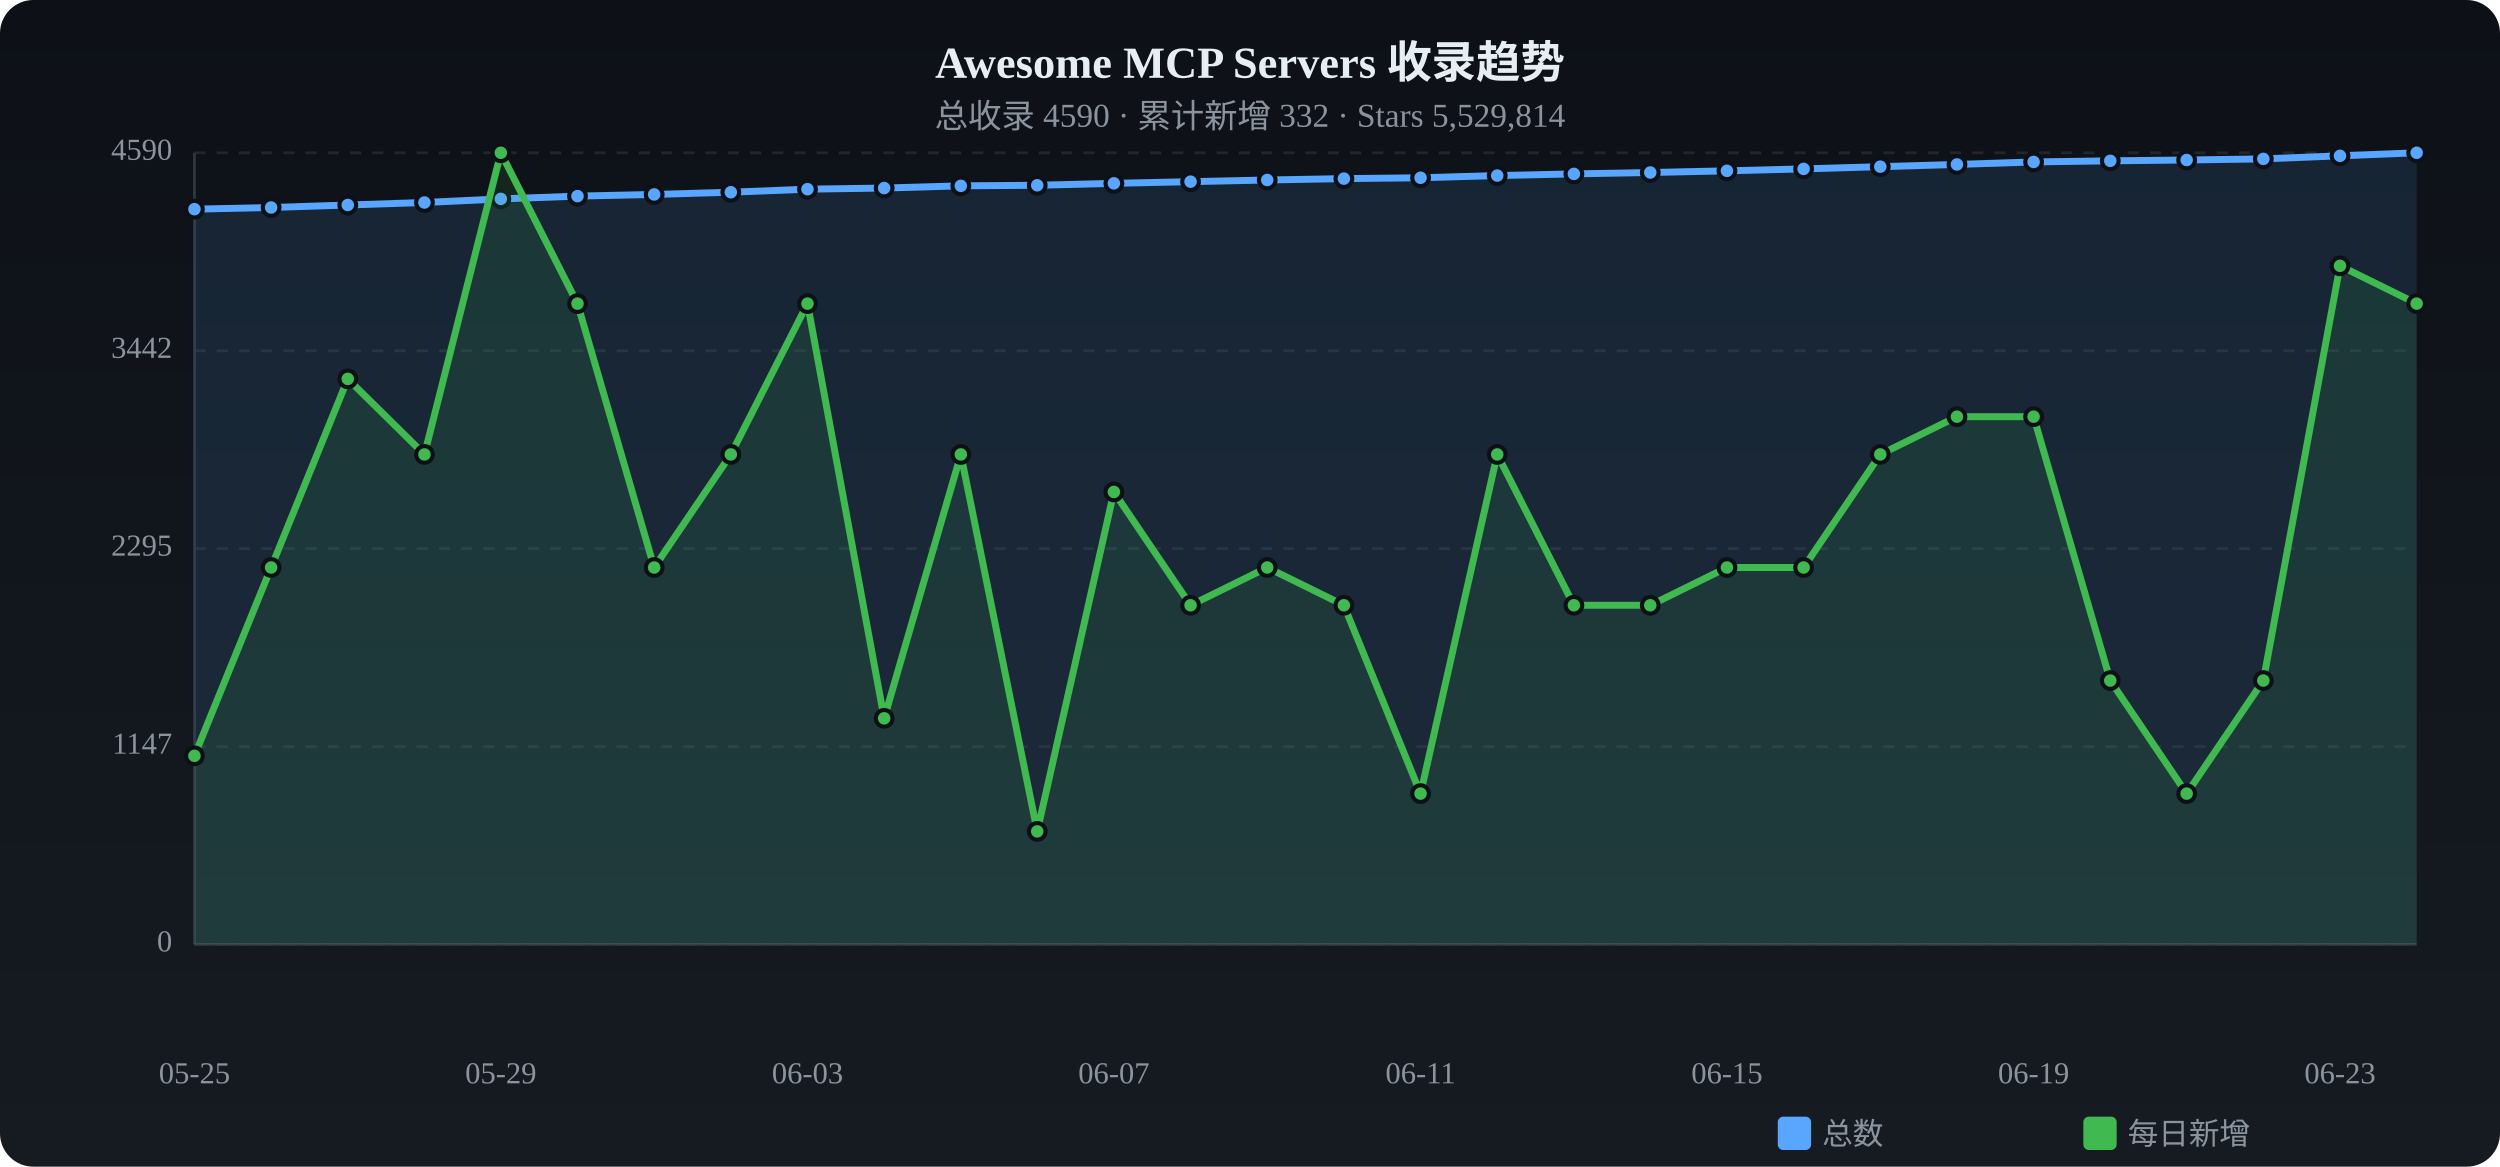
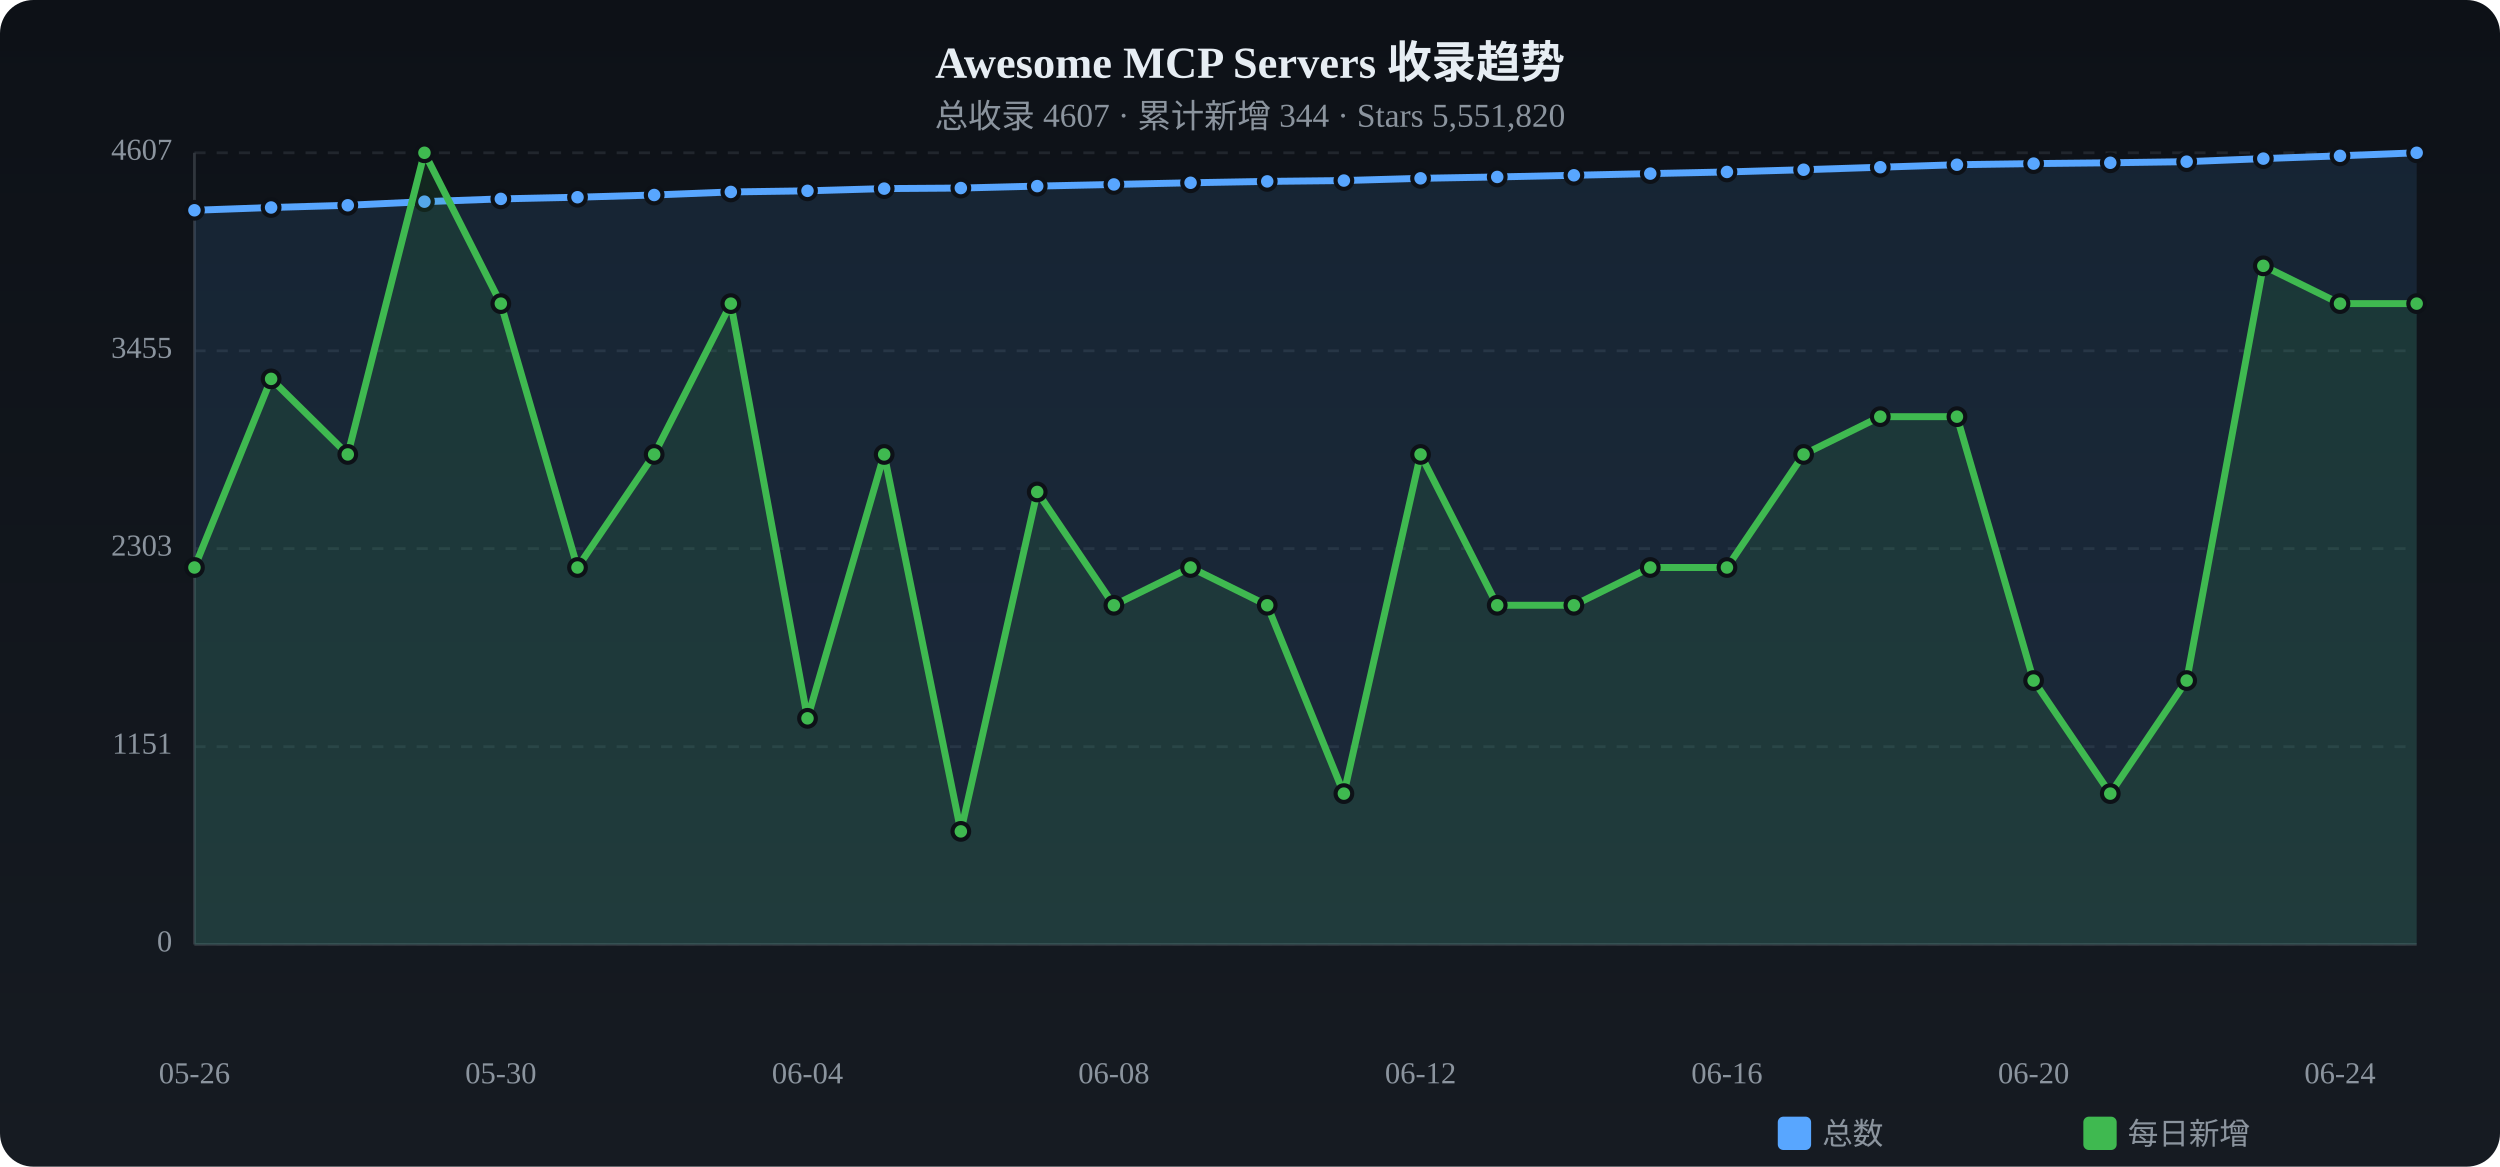
<svg xmlns="http://www.w3.org/2000/svg" viewBox="0 0 900 420" width="900" height="420">
  <defs>
    <linearGradient id="tbg" x1="0%" y1="0%" x2="0%" y2="100%">
      <stop offset="0%" stop-color="#0d1117" />
      <stop offset="100%" stop-color="#161b22" />
    </linearGradient>
  </defs>
  <rect width="900" height="420" rx="12" fill="url(#tbg)" />
  <text x="450.0" y="28" text-anchor="middle" fill="#e6edf3" font-size="16" font-weight="bold">Awesome MCP Servers 收录趋势</text>
-   <text x="450.0" y="46" text-anchor="middle" fill="#8b949e" font-size="12">总收录 4590 · 累计新增 332 · Stars 5,529,814</text>
+   <text x="450.0" y="46" text-anchor="middle" fill="#8b949e" font-size="12">总收录 4607 · 累计新增 344 · Stars 5,551,820</text>
  <text x="62" y="340.0" text-anchor="end" fill="#8b949e" font-size="11" dominant-baseline="middle">0</text>
  <line x1="70" y1="340.0" x2="870" y2="340.0" stroke="#21262d" stroke-dasharray="4 4" />
-   <text x="62" y="268.8" text-anchor="end" fill="#8b949e" font-size="11" dominant-baseline="middle">1147</text>
+   <text x="62" y="268.8" text-anchor="end" fill="#8b949e" font-size="11" dominant-baseline="middle">1151</text>
  <line x1="70" y1="268.8" x2="870" y2="268.8" stroke="#21262d" stroke-dasharray="4 4" />
-   <text x="62" y="197.5" text-anchor="end" fill="#8b949e" font-size="11" dominant-baseline="middle">2295</text>
+   <text x="62" y="197.5" text-anchor="end" fill="#8b949e" font-size="11" dominant-baseline="middle">2303</text>
  <line x1="70" y1="197.5" x2="870" y2="197.5" stroke="#21262d" stroke-dasharray="4 4" />
-   <text x="62" y="126.3" text-anchor="end" fill="#8b949e" font-size="11" dominant-baseline="middle">3442</text>
+   <text x="62" y="126.3" text-anchor="end" fill="#8b949e" font-size="11" dominant-baseline="middle">3455</text>
  <line x1="70" y1="126.3" x2="870" y2="126.3" stroke="#21262d" stroke-dasharray="4 4" />
-   <text x="62" y="55.0" text-anchor="end" fill="#8b949e" font-size="11" dominant-baseline="middle">4590</text>
+   <text x="62" y="55.0" text-anchor="end" fill="#8b949e" font-size="11" dominant-baseline="middle">4607</text>
  <line x1="70" y1="55.0" x2="870" y2="55.0" stroke="#21262d" stroke-dasharray="4 4" />
  <line x1="70" y1="55" x2="70" y2="340" stroke="#30363d" />
  <line x1="70" y1="340" x2="870" y2="340" stroke="#30363d" />
-   <path d="M70.0,75.3 L97.6,74.7 L125.2,73.8 L152.8,72.9 L180.3,71.6 L207.9,70.6 L235.5,70.0 L263.1,69.2 L290.7,68.1 L318.3,67.7 L345.9,66.9 L373.4,66.7 L401.0,66.0 L428.6,65.4 L456.2,64.8 L483.8,64.3 L511.4,64.0 L539.0,63.2 L566.6,62.6 L594.1,62.1 L621.7,61.5 L649.3,60.8 L676.9,60.0 L704.5,59.2 L732.1,58.3 L759.7,57.9 L787.2,57.6 L814.8,57.2 L842.4,56.1 L870.0,55.0 L870.0,340 L70.0,340 Z" fill="#58a6ff" opacity="0.12" />
-   <polyline points="70.0,75.3 97.6,74.7 125.2,73.8 152.8,72.9 180.3,71.6 207.9,70.6 235.5,70.0 263.1,69.2 290.7,68.1 318.3,67.7 345.9,66.9 373.4,66.7 401.0,66.0 428.6,65.4 456.2,64.8 483.8,64.3 511.4,64.0 539.0,63.2 566.6,62.6 594.1,62.1 621.7,61.5 649.3,60.8 676.9,60.0 704.5,59.2 732.1,58.3 759.7,57.9 787.2,57.6 814.8,57.2 842.4,56.1 870.0,55.0" fill="none" stroke="#58a6ff" stroke-width="2.5" stroke-linecap="round" stroke-linejoin="round" />
-   <circle cx="70.0" cy="75.3" r="3" fill="#58a6ff" stroke="#0d1117" stroke-width="1.5" />
+   <path d="M70.0,75.7 L97.6,74.7 L125.2,73.9 L152.8,72.6 L180.3,71.6 L207.9,71.0 L235.5,70.2 L263.1,69.1 L290.7,68.7 L318.3,67.9 L345.9,67.7 L373.4,67.0 L401.0,66.4 L428.6,65.8 L456.2,65.3 L483.8,65.0 L511.4,64.2 L539.0,63.7 L566.6,63.1 L594.1,62.5 L621.7,61.9 L649.3,61.1 L676.9,60.2 L704.5,59.3 L732.1,58.9 L759.7,58.6 L787.2,58.2 L814.8,57.1 L842.4,56.1 L870.0,55.0 L870.0,340 L70.0,340 Z" fill="#58a6ff" opacity="0.12" />
+   <polyline points="70.0,75.7 97.6,74.7 125.2,73.9 152.8,72.6 180.3,71.6 207.9,71.0 235.5,70.2 263.1,69.1 290.7,68.7 318.3,67.9 345.9,67.7 373.4,67.0 401.0,66.4 428.6,65.8 456.2,65.3 483.8,65.0 511.4,64.2 539.0,63.7 566.6,63.1 594.1,62.5 621.7,61.9 649.3,61.1 676.9,60.2 704.5,59.3 732.1,58.9 759.7,58.6 787.2,58.2 814.8,57.1 842.4,56.1 870.0,55.0" fill="none" stroke="#58a6ff" stroke-width="2.5" stroke-linecap="round" stroke-linejoin="round" />
+   <circle cx="70.0" cy="75.7" r="3" fill="#58a6ff" stroke="#0d1117" stroke-width="1.5" />
  <circle cx="97.6" cy="74.7" r="3" fill="#58a6ff" stroke="#0d1117" stroke-width="1.5" />
-   <circle cx="125.2" cy="73.8" r="3" fill="#58a6ff" stroke="#0d1117" stroke-width="1.5" />
-   <circle cx="152.8" cy="72.9" r="3" fill="#58a6ff" stroke="#0d1117" stroke-width="1.5" />
+   <circle cx="125.2" cy="73.9" r="3" fill="#58a6ff" stroke="#0d1117" stroke-width="1.5" />
+   <circle cx="152.8" cy="72.6" r="3" fill="#58a6ff" stroke="#0d1117" stroke-width="1.5" />
  <circle cx="180.3" cy="71.6" r="3" fill="#58a6ff" stroke="#0d1117" stroke-width="1.5" />
-   <circle cx="207.9" cy="70.6" r="3" fill="#58a6ff" stroke="#0d1117" stroke-width="1.5" />
-   <circle cx="235.5" cy="70.0" r="3" fill="#58a6ff" stroke="#0d1117" stroke-width="1.5" />
-   <circle cx="263.1" cy="69.2" r="3" fill="#58a6ff" stroke="#0d1117" stroke-width="1.5" />
-   <circle cx="290.7" cy="68.1" r="3" fill="#58a6ff" stroke="#0d1117" stroke-width="1.5" />
-   <circle cx="318.3" cy="67.7" r="3" fill="#58a6ff" stroke="#0d1117" stroke-width="1.5" />
-   <circle cx="345.9" cy="66.9" r="3" fill="#58a6ff" stroke="#0d1117" stroke-width="1.5" />
-   <circle cx="373.4" cy="66.7" r="3" fill="#58a6ff" stroke="#0d1117" stroke-width="1.5" />
-   <circle cx="401.0" cy="66.0" r="3" fill="#58a6ff" stroke="#0d1117" stroke-width="1.5" />
-   <circle cx="428.6" cy="65.4" r="3" fill="#58a6ff" stroke="#0d1117" stroke-width="1.5" />
-   <circle cx="456.2" cy="64.8" r="3" fill="#58a6ff" stroke="#0d1117" stroke-width="1.5" />
-   <circle cx="483.8" cy="64.3" r="3" fill="#58a6ff" stroke="#0d1117" stroke-width="1.5" />
-   <circle cx="511.4" cy="64.0" r="3" fill="#58a6ff" stroke="#0d1117" stroke-width="1.5" />
-   <circle cx="539.0" cy="63.2" r="3" fill="#58a6ff" stroke="#0d1117" stroke-width="1.5" />
-   <circle cx="566.6" cy="62.6" r="3" fill="#58a6ff" stroke="#0d1117" stroke-width="1.5" />
-   <circle cx="594.1" cy="62.1" r="3" fill="#58a6ff" stroke="#0d1117" stroke-width="1.5" />
-   <circle cx="621.7" cy="61.5" r="3" fill="#58a6ff" stroke="#0d1117" stroke-width="1.5" />
-   <circle cx="649.3" cy="60.8" r="3" fill="#58a6ff" stroke="#0d1117" stroke-width="1.5" />
-   <circle cx="676.9" cy="60.0" r="3" fill="#58a6ff" stroke="#0d1117" stroke-width="1.5" />
-   <circle cx="704.5" cy="59.2" r="3" fill="#58a6ff" stroke="#0d1117" stroke-width="1.5" />
-   <circle cx="732.1" cy="58.3" r="3" fill="#58a6ff" stroke="#0d1117" stroke-width="1.5" />
-   <circle cx="759.7" cy="57.9" r="3" fill="#58a6ff" stroke="#0d1117" stroke-width="1.5" />
-   <circle cx="787.2" cy="57.6" r="3" fill="#58a6ff" stroke="#0d1117" stroke-width="1.5" />
-   <circle cx="814.8" cy="57.2" r="3" fill="#58a6ff" stroke="#0d1117" stroke-width="1.5" />
+   <circle cx="207.9" cy="71.0" r="3" fill="#58a6ff" stroke="#0d1117" stroke-width="1.5" />
+   <circle cx="235.5" cy="70.2" r="3" fill="#58a6ff" stroke="#0d1117" stroke-width="1.5" />
+   <circle cx="263.1" cy="69.1" r="3" fill="#58a6ff" stroke="#0d1117" stroke-width="1.5" />
+   <circle cx="290.7" cy="68.7" r="3" fill="#58a6ff" stroke="#0d1117" stroke-width="1.5" />
+   <circle cx="318.3" cy="67.9" r="3" fill="#58a6ff" stroke="#0d1117" stroke-width="1.5" />
+   <circle cx="345.9" cy="67.7" r="3" fill="#58a6ff" stroke="#0d1117" stroke-width="1.5" />
+   <circle cx="373.4" cy="67.0" r="3" fill="#58a6ff" stroke="#0d1117" stroke-width="1.5" />
+   <circle cx="401.0" cy="66.4" r="3" fill="#58a6ff" stroke="#0d1117" stroke-width="1.5" />
+   <circle cx="428.6" cy="65.8" r="3" fill="#58a6ff" stroke="#0d1117" stroke-width="1.5" />
+   <circle cx="456.2" cy="65.3" r="3" fill="#58a6ff" stroke="#0d1117" stroke-width="1.5" />
+   <circle cx="483.8" cy="65.0" r="3" fill="#58a6ff" stroke="#0d1117" stroke-width="1.5" />
+   <circle cx="511.4" cy="64.2" r="3" fill="#58a6ff" stroke="#0d1117" stroke-width="1.5" />
+   <circle cx="539.0" cy="63.7" r="3" fill="#58a6ff" stroke="#0d1117" stroke-width="1.5" />
+   <circle cx="566.6" cy="63.1" r="3" fill="#58a6ff" stroke="#0d1117" stroke-width="1.5" />
+   <circle cx="594.1" cy="62.5" r="3" fill="#58a6ff" stroke="#0d1117" stroke-width="1.5" />
+   <circle cx="621.7" cy="61.9" r="3" fill="#58a6ff" stroke="#0d1117" stroke-width="1.5" />
+   <circle cx="649.3" cy="61.1" r="3" fill="#58a6ff" stroke="#0d1117" stroke-width="1.5" />
+   <circle cx="676.9" cy="60.2" r="3" fill="#58a6ff" stroke="#0d1117" stroke-width="1.5" />
+   <circle cx="704.5" cy="59.3" r="3" fill="#58a6ff" stroke="#0d1117" stroke-width="1.5" />
+   <circle cx="732.1" cy="58.9" r="3" fill="#58a6ff" stroke="#0d1117" stroke-width="1.5" />
+   <circle cx="759.7" cy="58.6" r="3" fill="#58a6ff" stroke="#0d1117" stroke-width="1.5" />
+   <circle cx="787.2" cy="58.2" r="3" fill="#58a6ff" stroke="#0d1117" stroke-width="1.5" />
+   <circle cx="814.8" cy="57.1" r="3" fill="#58a6ff" stroke="#0d1117" stroke-width="1.5" />
  <circle cx="842.4" cy="56.1" r="3" fill="#58a6ff" stroke="#0d1117" stroke-width="1.5" />
  <circle cx="870.0" cy="55.0" r="3" fill="#58a6ff" stroke="#0d1117" stroke-width="1.5" />
-   <path d="M70.0,272.1 L97.6,204.3 L125.2,136.4 L152.8,163.6 L180.3,55.0 L207.9,109.3 L235.5,204.3 L263.1,163.6 L290.7,109.3 L318.3,258.6 L345.9,163.6 L373.4,299.3 L401.0,177.1 L428.6,217.9 L456.2,204.3 L483.8,217.9 L511.4,285.7 L539.0,163.6 L566.6,217.9 L594.1,217.9 L621.7,204.3 L649.3,204.3 L676.9,163.6 L704.5,150.0 L732.1,150.0 L759.7,245.0 L787.2,285.7 L814.8,245.0 L842.4,95.7 L870.0,109.3 L870.0,340 L70.0,340 Z" fill="#3fb950" opacity="0.12" />
-   <polyline points="70.0,272.1 97.6,204.3 125.2,136.4 152.8,163.6 180.3,55.0 207.9,109.3 235.5,204.3 263.1,163.6 290.7,109.3 318.3,258.6 345.9,163.6 373.4,299.3 401.0,177.1 428.6,217.9 456.2,204.3 483.8,217.9 511.4,285.7 539.0,163.6 566.6,217.9 594.1,217.9 621.7,204.3 649.3,204.3 676.9,163.6 704.5,150.0 732.1,150.0 759.7,245.0 787.2,285.7 814.8,245.0 842.4,95.7 870.0,109.3" fill="none" stroke="#3fb950" stroke-width="2.5" stroke-linecap="round" stroke-linejoin="round" />
-   <circle cx="70.0" cy="272.1" r="3" fill="#3fb950" stroke="#0d1117" stroke-width="1.5" />
-   <circle cx="97.6" cy="204.3" r="3" fill="#3fb950" stroke="#0d1117" stroke-width="1.5" />
-   <circle cx="125.2" cy="136.4" r="3" fill="#3fb950" stroke="#0d1117" stroke-width="1.5" />
-   <circle cx="152.8" cy="163.6" r="3" fill="#3fb950" stroke="#0d1117" stroke-width="1.5" />
-   <circle cx="180.3" cy="55.0" r="3" fill="#3fb950" stroke="#0d1117" stroke-width="1.5" />
-   <circle cx="207.9" cy="109.3" r="3" fill="#3fb950" stroke="#0d1117" stroke-width="1.5" />
-   <circle cx="235.5" cy="204.3" r="3" fill="#3fb950" stroke="#0d1117" stroke-width="1.5" />
-   <circle cx="263.1" cy="163.6" r="3" fill="#3fb950" stroke="#0d1117" stroke-width="1.5" />
-   <circle cx="290.7" cy="109.3" r="3" fill="#3fb950" stroke="#0d1117" stroke-width="1.5" />
-   <circle cx="318.3" cy="258.6" r="3" fill="#3fb950" stroke="#0d1117" stroke-width="1.5" />
-   <circle cx="345.9" cy="163.6" r="3" fill="#3fb950" stroke="#0d1117" stroke-width="1.5" />
-   <circle cx="373.4" cy="299.3" r="3" fill="#3fb950" stroke="#0d1117" stroke-width="1.5" />
-   <circle cx="401.0" cy="177.1" r="3" fill="#3fb950" stroke="#0d1117" stroke-width="1.5" />
-   <circle cx="428.6" cy="217.9" r="3" fill="#3fb950" stroke="#0d1117" stroke-width="1.5" />
-   <circle cx="456.2" cy="204.3" r="3" fill="#3fb950" stroke="#0d1117" stroke-width="1.5" />
-   <circle cx="483.8" cy="217.9" r="3" fill="#3fb950" stroke="#0d1117" stroke-width="1.5" />
-   <circle cx="511.4" cy="285.7" r="3" fill="#3fb950" stroke="#0d1117" stroke-width="1.5" />
-   <circle cx="539.0" cy="163.6" r="3" fill="#3fb950" stroke="#0d1117" stroke-width="1.5" />
+   <path d="M70.0,204.3 L97.6,136.4 L125.2,163.6 L152.8,55.0 L180.3,109.3 L207.9,204.3 L235.5,163.6 L263.1,109.3 L290.7,258.6 L318.3,163.6 L345.9,299.3 L373.4,177.1 L401.0,217.9 L428.6,204.3 L456.2,217.9 L483.8,285.7 L511.4,163.6 L539.0,217.9 L566.6,217.9 L594.1,204.3 L621.7,204.3 L649.3,163.6 L676.9,150.0 L704.5,150.0 L732.1,245.0 L759.7,285.7 L787.2,245.0 L814.8,95.7 L842.4,109.3 L870.0,109.3 L870.0,340 L70.0,340 Z" fill="#3fb950" opacity="0.12" />
+   <polyline points="70.0,204.3 97.6,136.4 125.2,163.6 152.8,55.0 180.3,109.3 207.9,204.3 235.5,163.6 263.1,109.3 290.7,258.6 318.3,163.6 345.9,299.3 373.4,177.1 401.0,217.9 428.6,204.3 456.2,217.9 483.8,285.7 511.4,163.6 539.0,217.9 566.6,217.9 594.1,204.3 621.7,204.3 649.3,163.6 676.9,150.0 704.5,150.0 732.1,245.0 759.7,285.7 787.2,245.0 814.8,95.7 842.4,109.3 870.0,109.3" fill="none" stroke="#3fb950" stroke-width="2.5" stroke-linecap="round" stroke-linejoin="round" />
+   <circle cx="70.0" cy="204.3" r="3" fill="#3fb950" stroke="#0d1117" stroke-width="1.5" />
+   <circle cx="97.6" cy="136.4" r="3" fill="#3fb950" stroke="#0d1117" stroke-width="1.5" />
+   <circle cx="125.2" cy="163.6" r="3" fill="#3fb950" stroke="#0d1117" stroke-width="1.5" />
+   <circle cx="152.8" cy="55.0" r="3" fill="#3fb950" stroke="#0d1117" stroke-width="1.5" />
+   <circle cx="180.3" cy="109.3" r="3" fill="#3fb950" stroke="#0d1117" stroke-width="1.5" />
+   <circle cx="207.9" cy="204.3" r="3" fill="#3fb950" stroke="#0d1117" stroke-width="1.5" />
+   <circle cx="235.5" cy="163.6" r="3" fill="#3fb950" stroke="#0d1117" stroke-width="1.5" />
+   <circle cx="263.1" cy="109.3" r="3" fill="#3fb950" stroke="#0d1117" stroke-width="1.5" />
+   <circle cx="290.7" cy="258.6" r="3" fill="#3fb950" stroke="#0d1117" stroke-width="1.5" />
+   <circle cx="318.3" cy="163.6" r="3" fill="#3fb950" stroke="#0d1117" stroke-width="1.5" />
+   <circle cx="345.9" cy="299.3" r="3" fill="#3fb950" stroke="#0d1117" stroke-width="1.5" />
+   <circle cx="373.4" cy="177.1" r="3" fill="#3fb950" stroke="#0d1117" stroke-width="1.5" />
+   <circle cx="401.0" cy="217.9" r="3" fill="#3fb950" stroke="#0d1117" stroke-width="1.5" />
+   <circle cx="428.6" cy="204.3" r="3" fill="#3fb950" stroke="#0d1117" stroke-width="1.5" />
+   <circle cx="456.2" cy="217.9" r="3" fill="#3fb950" stroke="#0d1117" stroke-width="1.5" />
+   <circle cx="483.8" cy="285.7" r="3" fill="#3fb950" stroke="#0d1117" stroke-width="1.5" />
+   <circle cx="511.4" cy="163.6" r="3" fill="#3fb950" stroke="#0d1117" stroke-width="1.5" />
+   <circle cx="539.0" cy="217.9" r="3" fill="#3fb950" stroke="#0d1117" stroke-width="1.5" />
  <circle cx="566.6" cy="217.9" r="3" fill="#3fb950" stroke="#0d1117" stroke-width="1.5" />
-   <circle cx="594.1" cy="217.9" r="3" fill="#3fb950" stroke="#0d1117" stroke-width="1.5" />
+   <circle cx="594.1" cy="204.3" r="3" fill="#3fb950" stroke="#0d1117" stroke-width="1.5" />
  <circle cx="621.7" cy="204.3" r="3" fill="#3fb950" stroke="#0d1117" stroke-width="1.5" />
-   <circle cx="649.3" cy="204.3" r="3" fill="#3fb950" stroke="#0d1117" stroke-width="1.5" />
-   <circle cx="676.9" cy="163.6" r="3" fill="#3fb950" stroke="#0d1117" stroke-width="1.5" />
+   <circle cx="649.3" cy="163.6" r="3" fill="#3fb950" stroke="#0d1117" stroke-width="1.5" />
+   <circle cx="676.9" cy="150.0" r="3" fill="#3fb950" stroke="#0d1117" stroke-width="1.5" />
  <circle cx="704.5" cy="150.0" r="3" fill="#3fb950" stroke="#0d1117" stroke-width="1.5" />
-   <circle cx="732.1" cy="150.0" r="3" fill="#3fb950" stroke="#0d1117" stroke-width="1.5" />
-   <circle cx="759.7" cy="245.0" r="3" fill="#3fb950" stroke="#0d1117" stroke-width="1.5" />
-   <circle cx="787.2" cy="285.7" r="3" fill="#3fb950" stroke="#0d1117" stroke-width="1.5" />
-   <circle cx="814.8" cy="245.0" r="3" fill="#3fb950" stroke="#0d1117" stroke-width="1.5" />
-   <circle cx="842.4" cy="95.7" r="3" fill="#3fb950" stroke="#0d1117" stroke-width="1.5" />
+   <circle cx="732.1" cy="245.0" r="3" fill="#3fb950" stroke="#0d1117" stroke-width="1.5" />
+   <circle cx="759.7" cy="285.7" r="3" fill="#3fb950" stroke="#0d1117" stroke-width="1.5" />
+   <circle cx="787.2" cy="245.0" r="3" fill="#3fb950" stroke="#0d1117" stroke-width="1.5" />
+   <circle cx="814.8" cy="95.7" r="3" fill="#3fb950" stroke="#0d1117" stroke-width="1.5" />
+   <circle cx="842.4" cy="109.3" r="3" fill="#3fb950" stroke="#0d1117" stroke-width="1.5" />
  <circle cx="870.0" cy="109.3" r="3" fill="#3fb950" stroke="#0d1117" stroke-width="1.5" />
-   <text x="70.0" y="390" text-anchor="middle" fill="#8b949e" font-size="11">05-25</text>
-   <text x="180.3" y="390" text-anchor="middle" fill="#8b949e" font-size="11">05-29</text>
-   <text x="290.7" y="390" text-anchor="middle" fill="#8b949e" font-size="11">06-03</text>
-   <text x="401.0" y="390" text-anchor="middle" fill="#8b949e" font-size="11">06-07</text>
-   <text x="511.4" y="390" text-anchor="middle" fill="#8b949e" font-size="11">06-11</text>
-   <text x="621.7" y="390" text-anchor="middle" fill="#8b949e" font-size="11">06-15</text>
-   <text x="732.1" y="390" text-anchor="middle" fill="#8b949e" font-size="11">06-19</text>
-   <text x="842.4" y="390" text-anchor="middle" fill="#8b949e" font-size="11">06-23</text>
+   <text x="70.0" y="390" text-anchor="middle" fill="#8b949e" font-size="11">05-26</text>
+   <text x="180.3" y="390" text-anchor="middle" fill="#8b949e" font-size="11">05-30</text>
+   <text x="290.7" y="390" text-anchor="middle" fill="#8b949e" font-size="11">06-04</text>
+   <text x="401.0" y="390" text-anchor="middle" fill="#8b949e" font-size="11">06-08</text>
+   <text x="511.4" y="390" text-anchor="middle" fill="#8b949e" font-size="11">06-12</text>
+   <text x="621.7" y="390" text-anchor="middle" fill="#8b949e" font-size="11">06-16</text>
+   <text x="732.1" y="390" text-anchor="middle" fill="#8b949e" font-size="11">06-20</text>
+   <text x="842.4" y="390" text-anchor="middle" fill="#8b949e" font-size="11">06-24</text>
  <rect x="640" y="402" width="12" height="12" rx="2" fill="#58a6ff" />
  <text x="656" y="412" fill="#8b949e" font-size="11">总数</text>
  <rect x="750" y="402" width="12" height="12" rx="2" fill="#3fb950" />
  <text x="766" y="412" fill="#8b949e" font-size="11">每日新增</text>
</svg>
